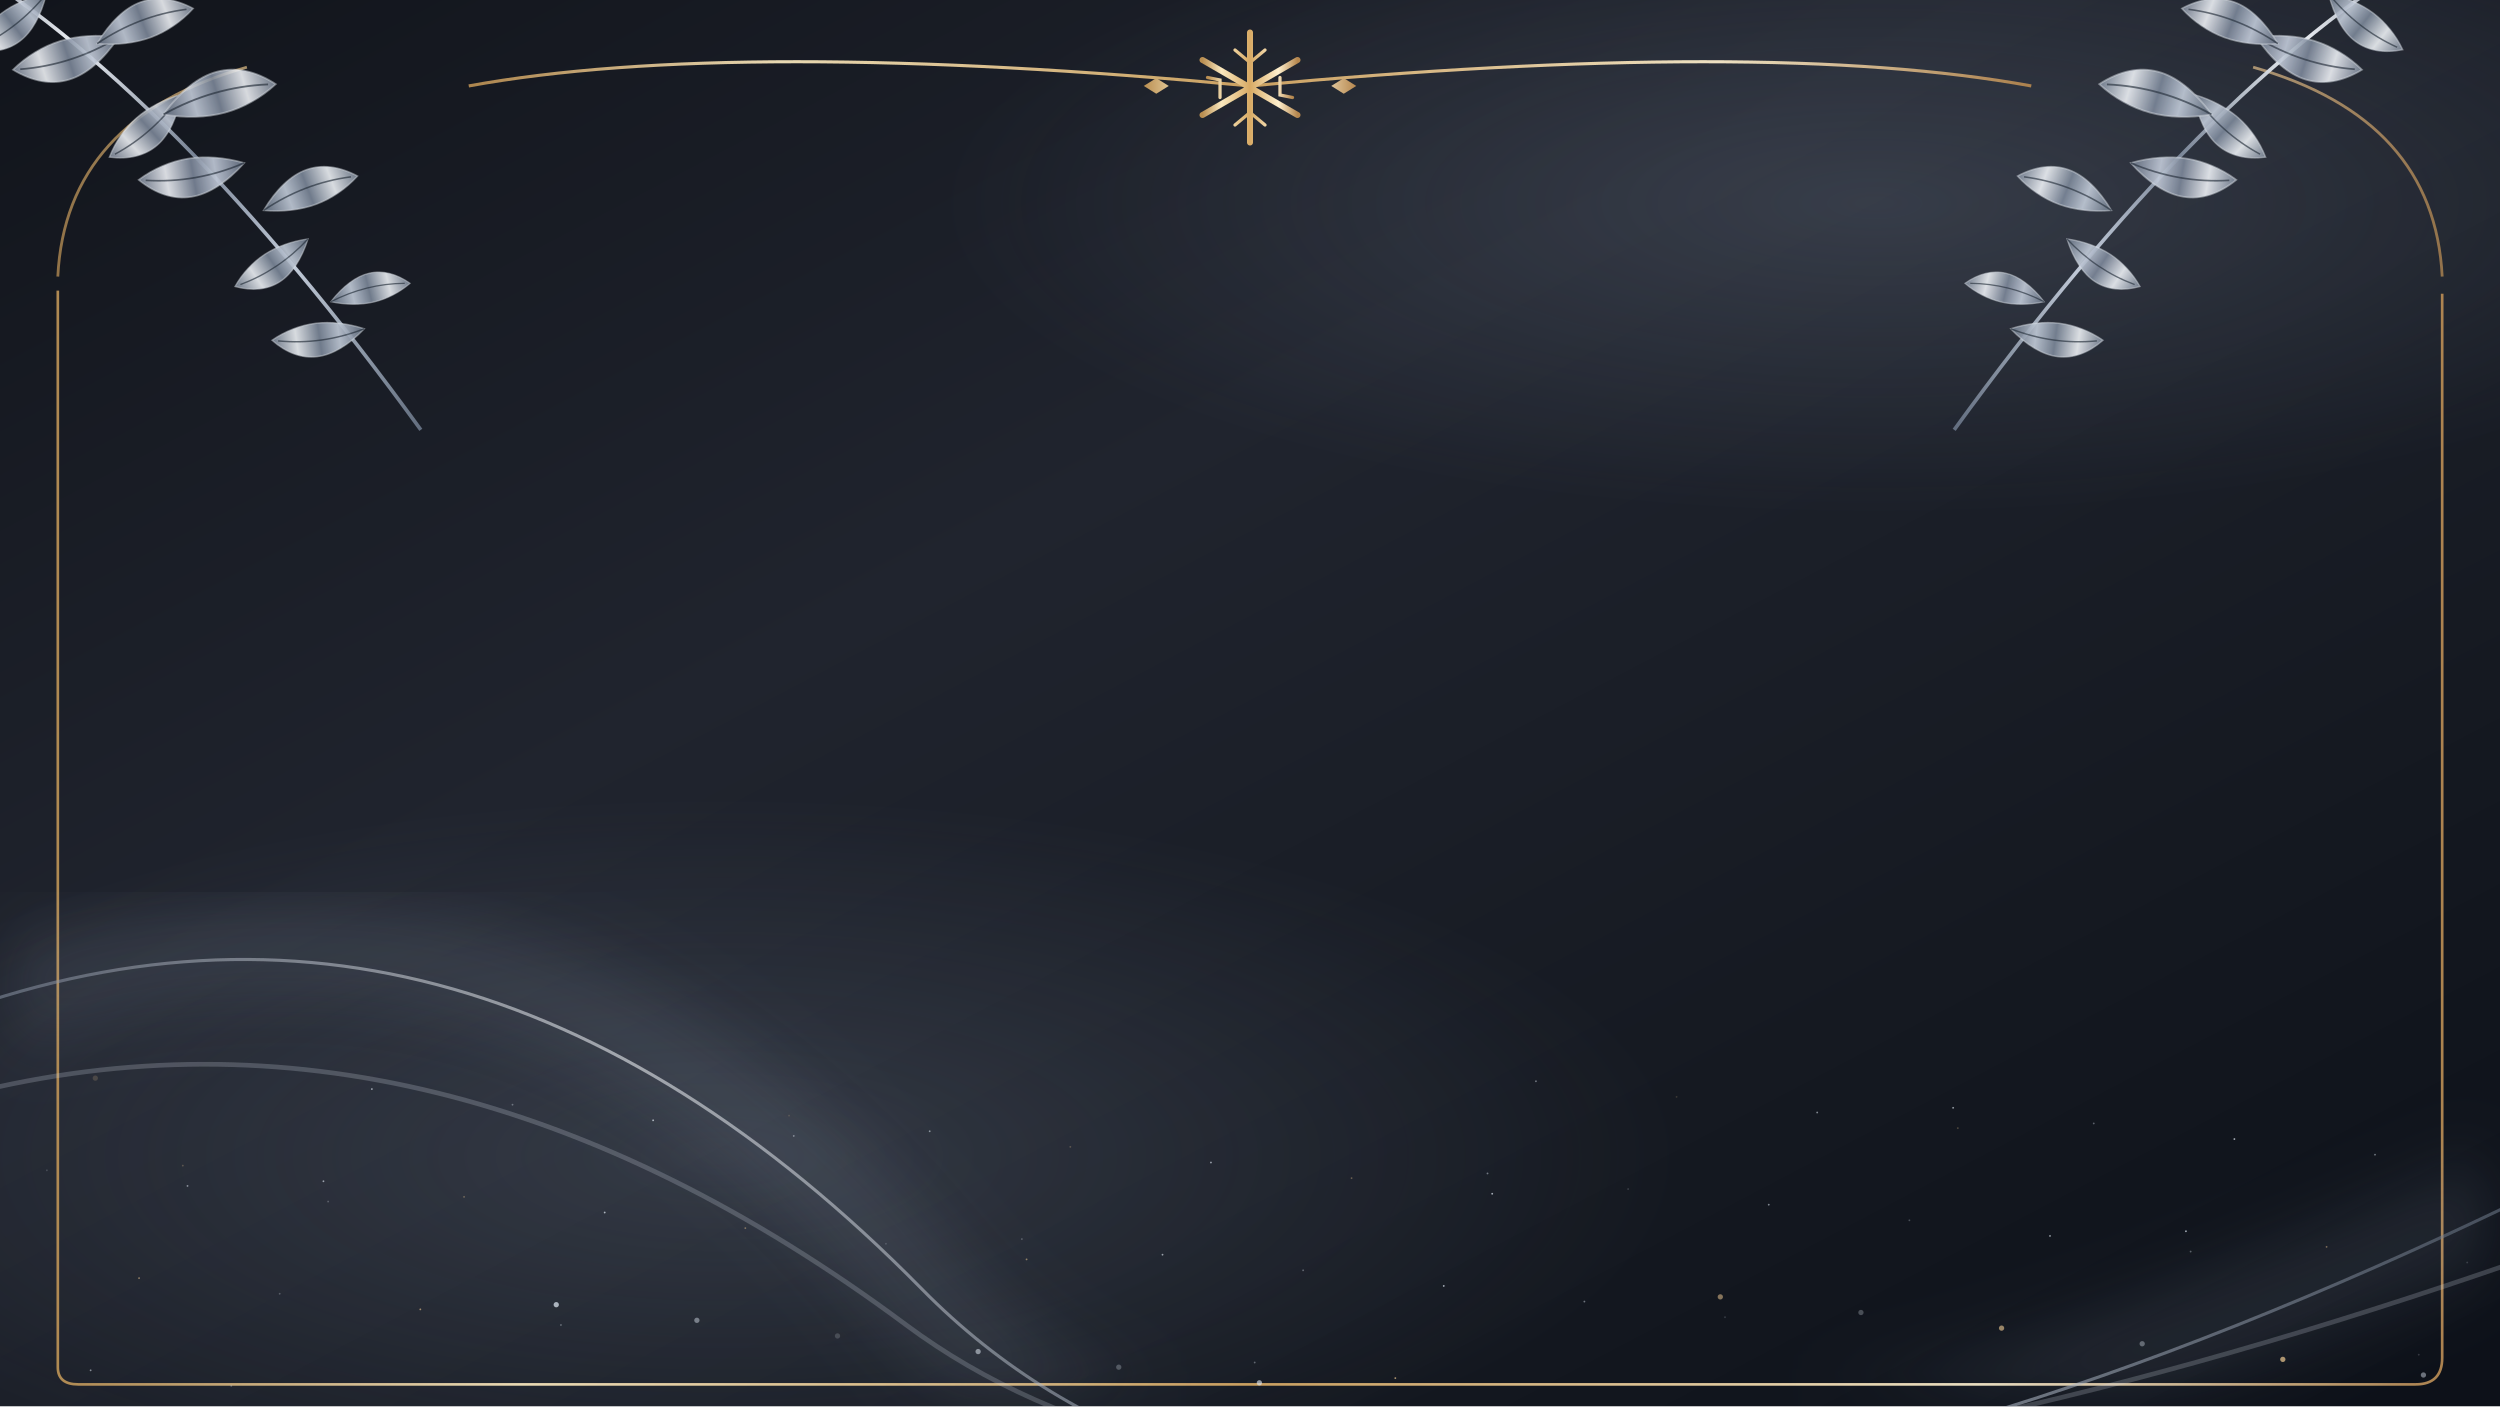
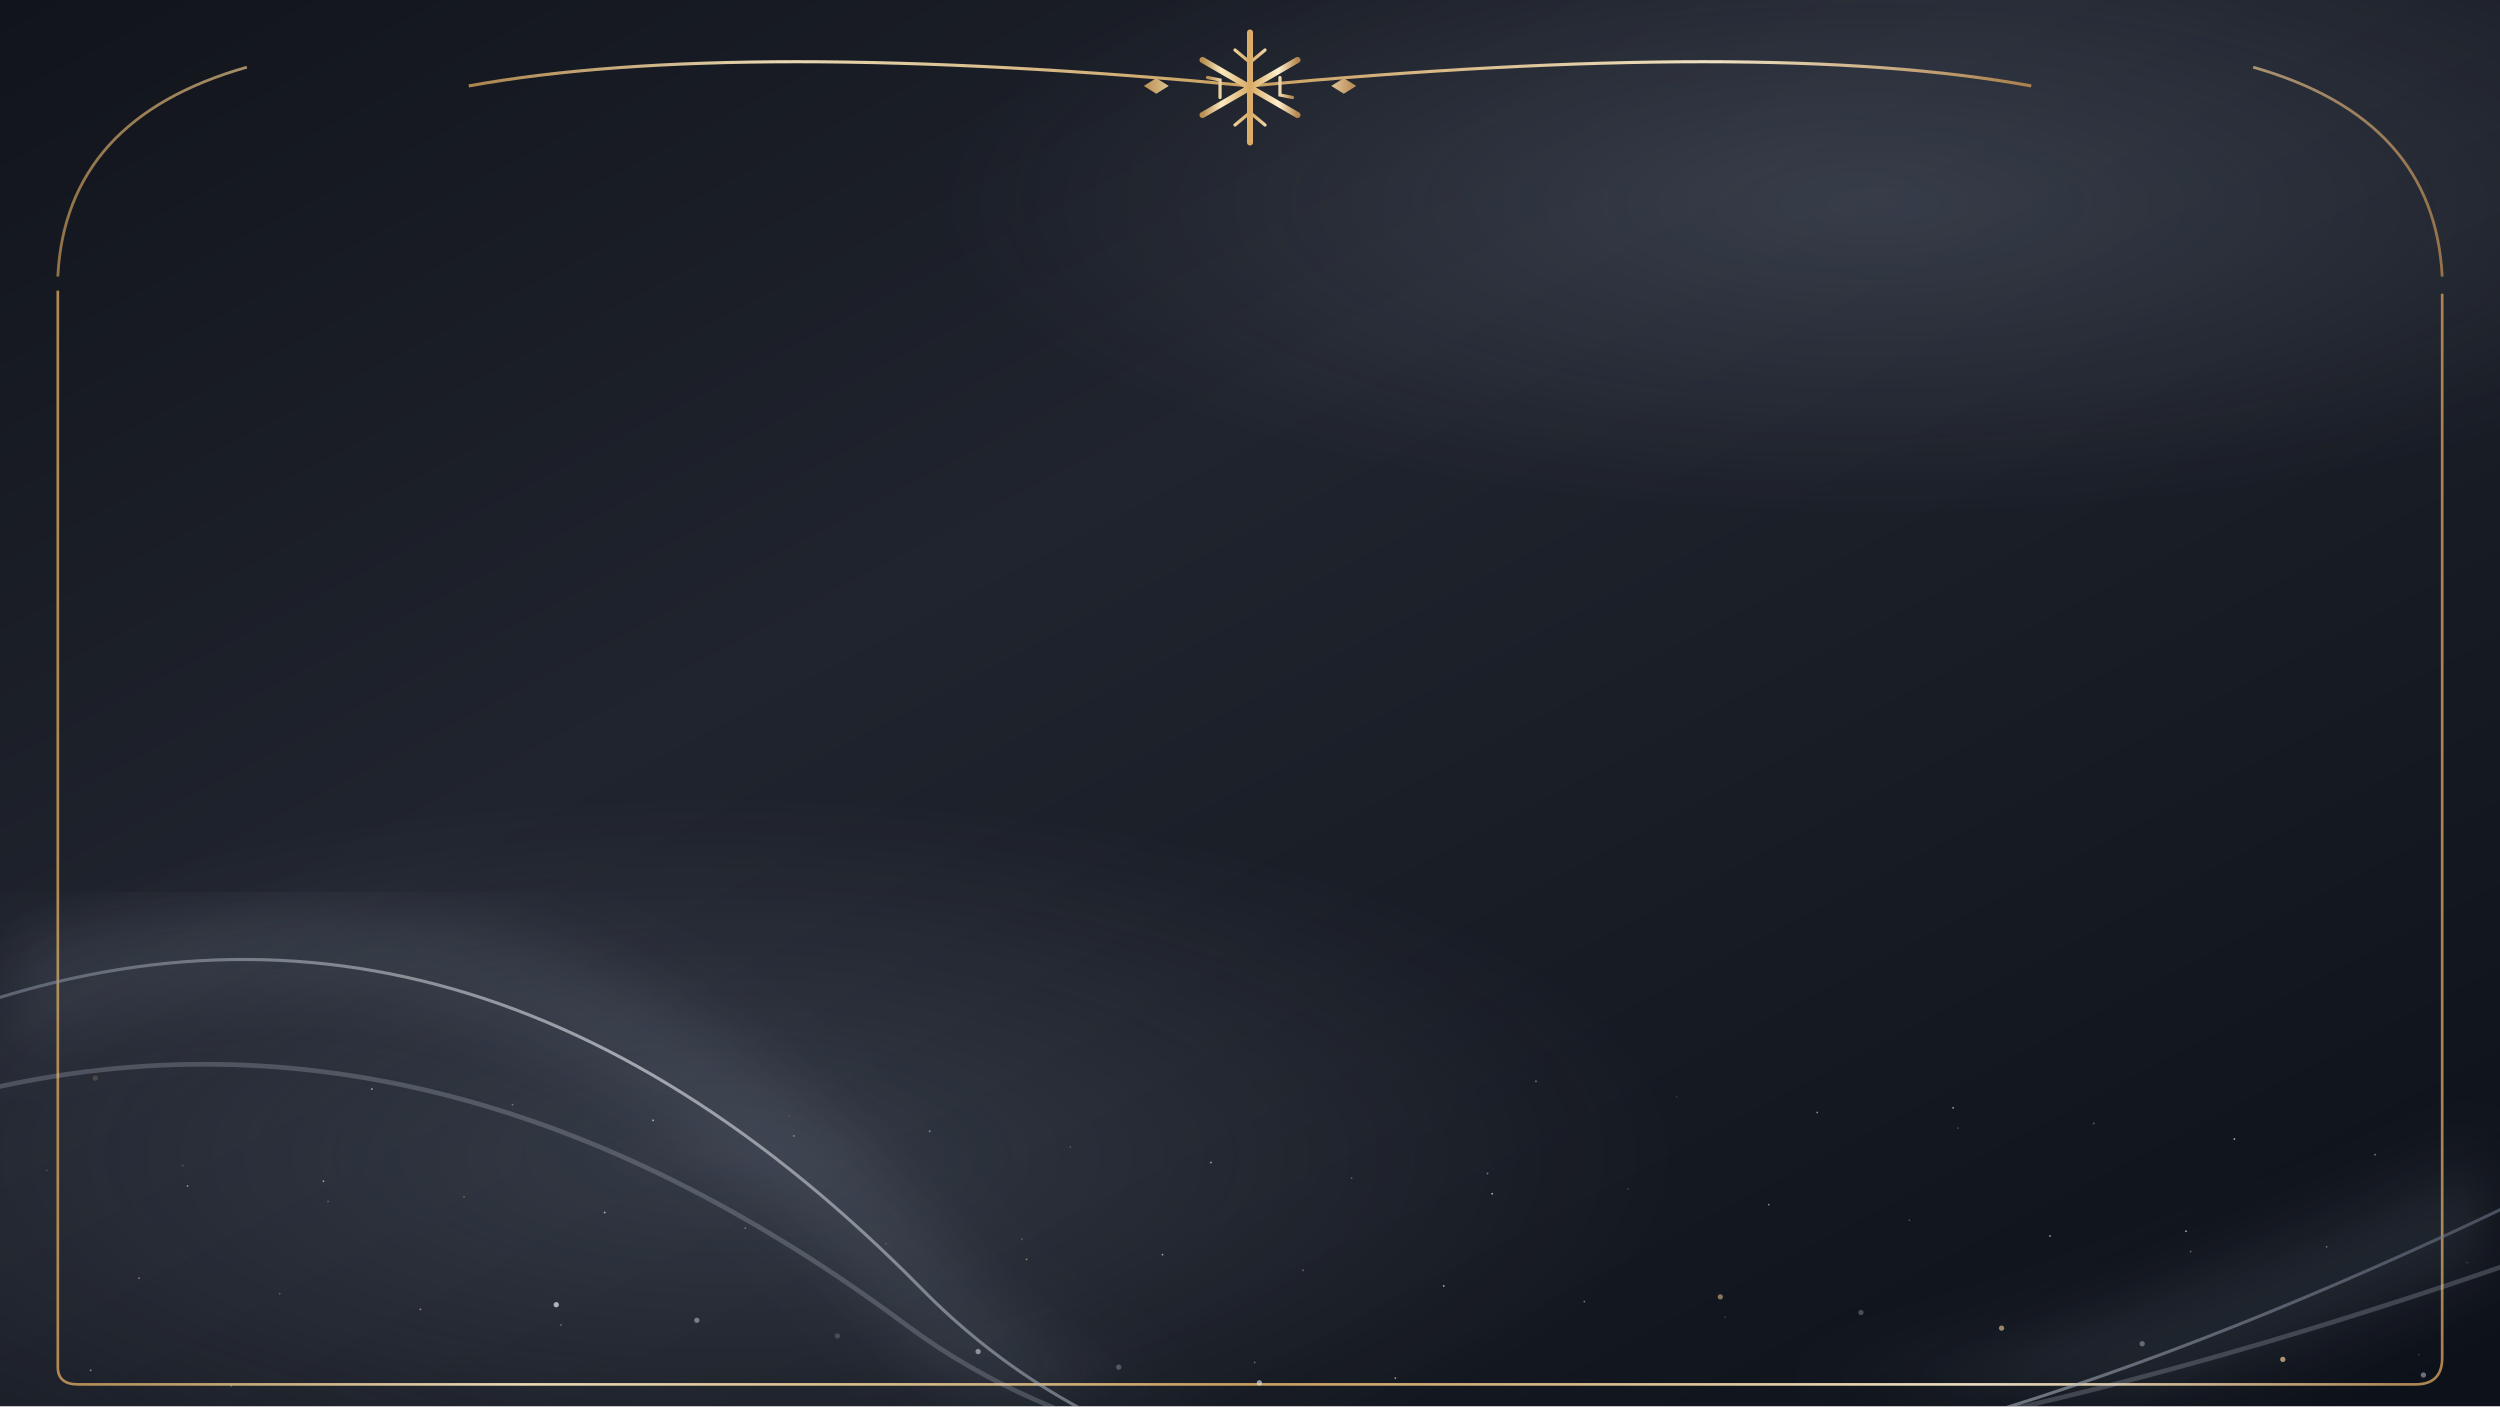
<svg xmlns="http://www.w3.org/2000/svg" width="1600" height="900" viewBox="0 0 1600 900" preserveAspectRatio="xMidYMid slice">
  <defs>
    <linearGradient id="ground" x1="0" x2=".95" y1="0" y2="1">
      <stop stop-color="#11141b" />
      <stop offset=".4" stop-color="#20242e" />
      <stop offset=".75" stop-color="#151921" />
      <stop offset="1" stop-color="#0d1119" />
    </linearGradient>
    <linearGradient id="metal" x1="0" y1="0" x2="1" y2="0">
      <stop stop-color="#7c8798" />
      <stop offset=".26" stop-color="#f8fbff" />
      <stop offset=".51" stop-color="#7f8b9d" />
      <stop offset=".72" stop-color="#cbd4e2" />
      <stop offset="1" stop-color="#667284" />
    </linearGradient>
    <linearGradient id="gold" x1="0" x2="1">
      <stop stop-color="#b98e51" />
      <stop offset=".2" stop-color="#fae9bf" />
      <stop offset=".5" stop-color="#d8aa64" />
      <stop offset=".8" stop-color="#fff0ce" />
      <stop offset="1" stop-color="#b5874e" />
    </linearGradient>
    <radialGradient id="mist">
      <stop stop-color="#99a6bb" stop-opacity=".2" />
      <stop offset="1" stop-color="#99a6bb" stop-opacity="0" />
    </radialGradient>
    <filter id="glow">
      <feGaussianBlur stdDeviation="6" />
    </filter>
    <filter id="soft">
      <feGaussianBlur stdDeviation="23" />
    </filter>
    <g id="leaf">
      <path d="M0 0 Q-33 -16 -63 -1 Q-37 29 0 0Z" fill="url(#metal)" stroke="#eef4fa" stroke-opacity=".5" />
      <path d="M-59 0 Q-30 7 0 0" fill="none" stroke="#26303c" stroke-opacity=".65" />
    </g>
    <g id="branch">
      <path d="M-30 -10 Q100 44 260 210" fill="none" stroke="url(#metal)" stroke-width="2" />
      <g opacity=".91">
        <use href="#leaf" transform="translate(26 4) rotate(-46) scale(.8)" />
        <use href="#leaf" transform="translate(68 22) rotate(-26) scale(.95)" />
        <use href="#leaf" transform="translate(106 48) rotate(-50) scale(.82)" />
        <use href="#leaf" transform="translate(145 80) rotate(-18) scale(.92)" />
        <use href="#leaf" transform="translate(185 116) rotate(-42) scale(.75)" />
        <use href="#leaf" transform="translate(222 160) rotate(-16) scale(.8)" />
        <use href="#leaf" transform="translate(57 27) rotate(151) scale(.88)" />
        <use href="#leaf" transform="translate(98 60) rotate(156) scale(1)" />
        <use href="#leaf" transform="translate(159 104) rotate(151) scale(.86)" />
        <use href="#leaf" transform="translate(202 148) rotate(158) scale(.7)" />
      </g>
    </g>
    <g id="snow" stroke="url(#gold)" stroke-linecap="round" fill="none">
      <path d="M0 -22V22M-19 -11 19 11M-19 11 19 -11" stroke-width="2.4" />
      <path d="m-6 -15 6 5 6 -5M-6 15 0 10 6 15M-17 -4  -12 -3 -12 4M17 4 12 3 12 -4" stroke-width="1.3" />
    </g>
  </defs>
  <rect width="1600" height="900" fill="url(#ground)" />
  <ellipse cx="1200" cy="130" rx="600" ry="200" fill="url(#mist)" />
  <ellipse cx="460" cy="740" rx="620" ry="230" fill="url(#mist)" />
  <g opacity=".92" stroke="url(#gold)" fill="none">
    <path d="M37 186 V875Q37 886 50 886H1546Q1563 886 1563 869V188" stroke-width="1.7" />
    <path d="M300 55 Q470 24 800 55Q1130 24 1300 55" stroke-width="2" />
    <path d="M320 55H772M828 55H1280" stroke-width="1.3" />
  </g>
  <g stroke="url(#gold)" fill="none" opacity=".75">
    <path d="M37 177Q42 76 158 43M1563 177Q1558 76 1442 43" stroke-width="1.8" />
-   </g>
-   <g opacity=".94">
-     <use href="#branch" transform="translate(0 -13) rotate(8) scale(1.18)" />
-     <use href="#branch" transform="translate(1520 -13) scale(-1.18 1.18) rotate(8)" />
  </g>
  <g>
    <use href="#snow" transform="translate(800 56) scale(1.6)" />
    <path d="m748 55-8 -5 -8 5 8 5zM852 55l8 -5 8 5 -8 5z" fill="url(#gold)" />
  </g>
  <g opacity=".58">
    <path d="M-50 655Q330 505 585 820T1660 742" stroke="#a9b6c9" stroke-width="58" opacity=".22" fill="none" filter="url(#soft)" />
    <path d="M-50 656 Q290 520 590 825T1660 745" stroke="url(#metal)" stroke-width="2" fill="none" />
    <path d="M-20 700Q280 625 580 848T1660 790" stroke="#d0d8e3" stroke-width="3" opacity=".4" fill="none" />
  </g>
  <g>
    <circle cx="61" cy="690" r="1.7" fill="#e8c48e" opacity="0.18" />
    <circle cx="210" cy="769" r="0.6" fill="#dee7f1" opacity="0.27" />
    <circle cx="359" cy="848" r="0.6" fill="#dee7f1" opacity="0.36" />
    <circle cx="508" cy="727" r="0.6" fill="#dee7f1" opacity="0.45" />
    <circle cx="657" cy="806" r="0.6" fill="#e8c48e" opacity="0.54" />
    <circle cx="806" cy="885" r="1.7" fill="#dee7f1" opacity="0.63" />
    <circle cx="955" cy="764" r="0.6" fill="#dee7f1" opacity="0.72" />
    <circle cx="1104" cy="843" r="0.6" fill="#dee7f1" opacity="0.18" />
    <circle cx="1253" cy="722" r="0.6" fill="#e8c48e" opacity="0.27" />
    <circle cx="1402" cy="801" r="0.6" fill="#dee7f1" opacity="0.36" />
    <circle cx="1551" cy="880" r="1.7" fill="#dee7f1" opacity="0.45" />
    <circle cx="120" cy="759" r="0.6" fill="#dee7f1" opacity="0.54" />
    <circle cx="269" cy="838" r="0.6" fill="#e8c48e" opacity="0.63" />
    <circle cx="418" cy="717" r="0.6" fill="#dee7f1" opacity="0.72" />
    <circle cx="567" cy="796" r="0.6" fill="#dee7f1" opacity="0.18" />
    <circle cx="716" cy="875" r="1.7" fill="#dee7f1" opacity="0.27" />
    <circle cx="865" cy="754" r="0.6" fill="#e8c48e" opacity="0.36" />
    <circle cx="1014" cy="833" r="0.6" fill="#dee7f1" opacity="0.45" />
    <circle cx="1163" cy="712" r="0.6" fill="#dee7f1" opacity="0.54" />
    <circle cx="1312" cy="791" r="0.6" fill="#dee7f1" opacity="0.63" />
    <circle cx="1461" cy="870" r="1.7" fill="#e8c48e" opacity="0.72" />
    <circle cx="30" cy="749" r="0.6" fill="#dee7f1" opacity="0.18" />
    <circle cx="179" cy="828" r="0.6" fill="#dee7f1" opacity="0.27" />
    <circle cx="328" cy="707" r="0.6" fill="#dee7f1" opacity="0.36" />
    <circle cx="477" cy="786" r="0.6" fill="#e8c48e" opacity="0.45" />
    <circle cx="626" cy="865" r="1.7" fill="#dee7f1" opacity="0.54" />
    <circle cx="775" cy="744" r="0.6" fill="#dee7f1" opacity="0.63" />
    <circle cx="924" cy="823" r="0.6" fill="#dee7f1" opacity="0.72" />
    <circle cx="1073" cy="702" r="0.6" fill="#e8c48e" opacity="0.18" />
    <circle cx="1222" cy="781" r="0.6" fill="#dee7f1" opacity="0.27" />
    <circle cx="1371" cy="860" r="1.7" fill="#dee7f1" opacity="0.36" />
    <circle cx="1520" cy="739" r="0.6" fill="#dee7f1" opacity="0.45" />
    <circle cx="89" cy="818" r="0.6" fill="#e8c48e" opacity="0.54" />
    <circle cx="238" cy="697" r="0.6" fill="#dee7f1" opacity="0.63" />
    <circle cx="387" cy="776" r="0.6" fill="#dee7f1" opacity="0.72" />
    <circle cx="536" cy="855" r="1.7" fill="#dee7f1" opacity="0.18" />
    <circle cx="685" cy="734" r="0.6" fill="#e8c48e" opacity="0.27" />
    <circle cx="834" cy="813" r="0.6" fill="#dee7f1" opacity="0.36" />
    <circle cx="983" cy="692" r="0.6" fill="#dee7f1" opacity="0.45" />
    <circle cx="1132" cy="771" r="0.6" fill="#dee7f1" opacity="0.54" />
    <circle cx="1281" cy="850" r="1.7" fill="#e8c48e" opacity="0.63" />
    <circle cx="1430" cy="729" r="0.6" fill="#dee7f1" opacity="0.72" />
    <circle cx="1579" cy="808" r="0.6" fill="#dee7f1" opacity="0.18" />
    <circle cx="148" cy="887" r="0.6" fill="#dee7f1" opacity="0.27" />
    <circle cx="297" cy="766" r="0.6" fill="#e8c48e" opacity="0.36" />
    <circle cx="446" cy="845" r="1.7" fill="#dee7f1" opacity="0.45" />
    <circle cx="595" cy="724" r="0.6" fill="#dee7f1" opacity="0.54" />
    <circle cx="744" cy="803" r="0.6" fill="#dee7f1" opacity="0.63" />
    <circle cx="893" cy="882" r="0.6" fill="#e8c48e" opacity="0.72" />
    <circle cx="1042" cy="761" r="0.6" fill="#dee7f1" opacity="0.18" />
    <circle cx="1191" cy="840" r="1.7" fill="#dee7f1" opacity="0.27" />
    <circle cx="1340" cy="719" r="0.6" fill="#dee7f1" opacity="0.36" />
    <circle cx="1489" cy="798" r="0.6" fill="#e8c48e" opacity="0.45" />
    <circle cx="58" cy="877" r="0.6" fill="#dee7f1" opacity="0.54" />
    <circle cx="207" cy="756" r="0.6" fill="#dee7f1" opacity="0.63" />
    <circle cx="356" cy="835" r="1.7" fill="#dee7f1" opacity="0.72" />
    <circle cx="505" cy="714" r="0.6" fill="#e8c48e" opacity="0.18" />
    <circle cx="654" cy="793" r="0.6" fill="#dee7f1" opacity="0.27" />
    <circle cx="803" cy="872" r="0.6" fill="#dee7f1" opacity="0.36" />
    <circle cx="952" cy="751" r="0.6" fill="#dee7f1" opacity="0.45" />
    <circle cx="1101" cy="830" r="1.7" fill="#e8c48e" opacity="0.54" />
    <circle cx="1250" cy="709" r="0.6" fill="#dee7f1" opacity="0.63" />
    <circle cx="1399" cy="788" r="0.6" fill="#dee7f1" opacity="0.72" />
    <circle cx="1548" cy="867" r="0.6" fill="#dee7f1" opacity="0.18" />
    <circle cx="117" cy="746" r="0.6" fill="#e8c48e" opacity="0.27" />
  </g>
</svg>
